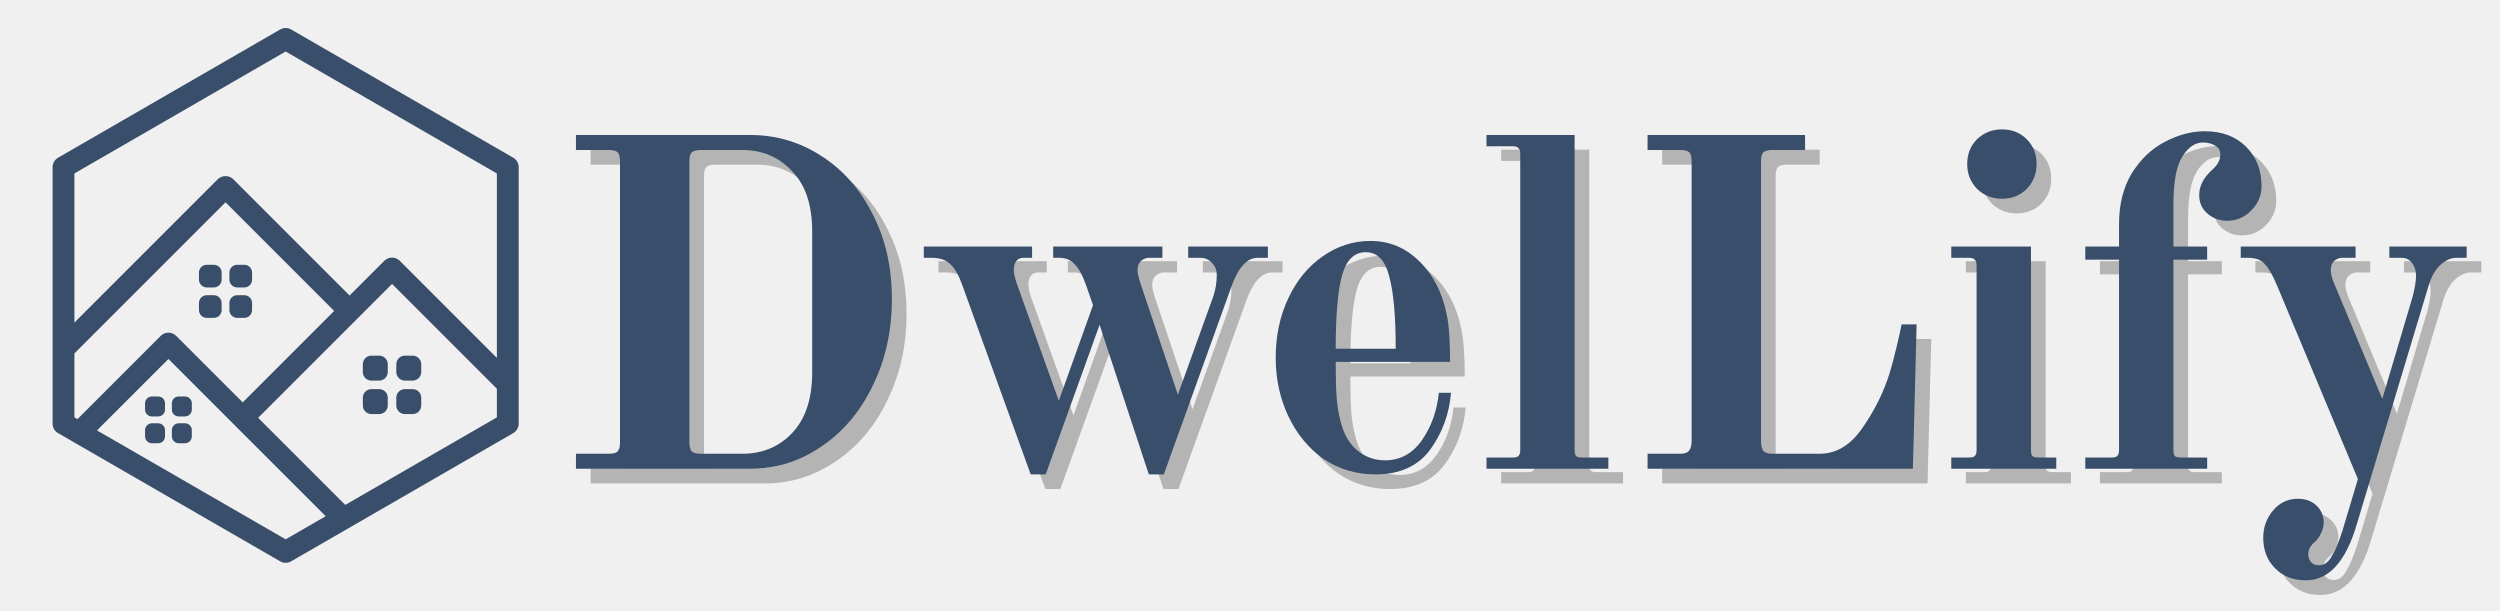
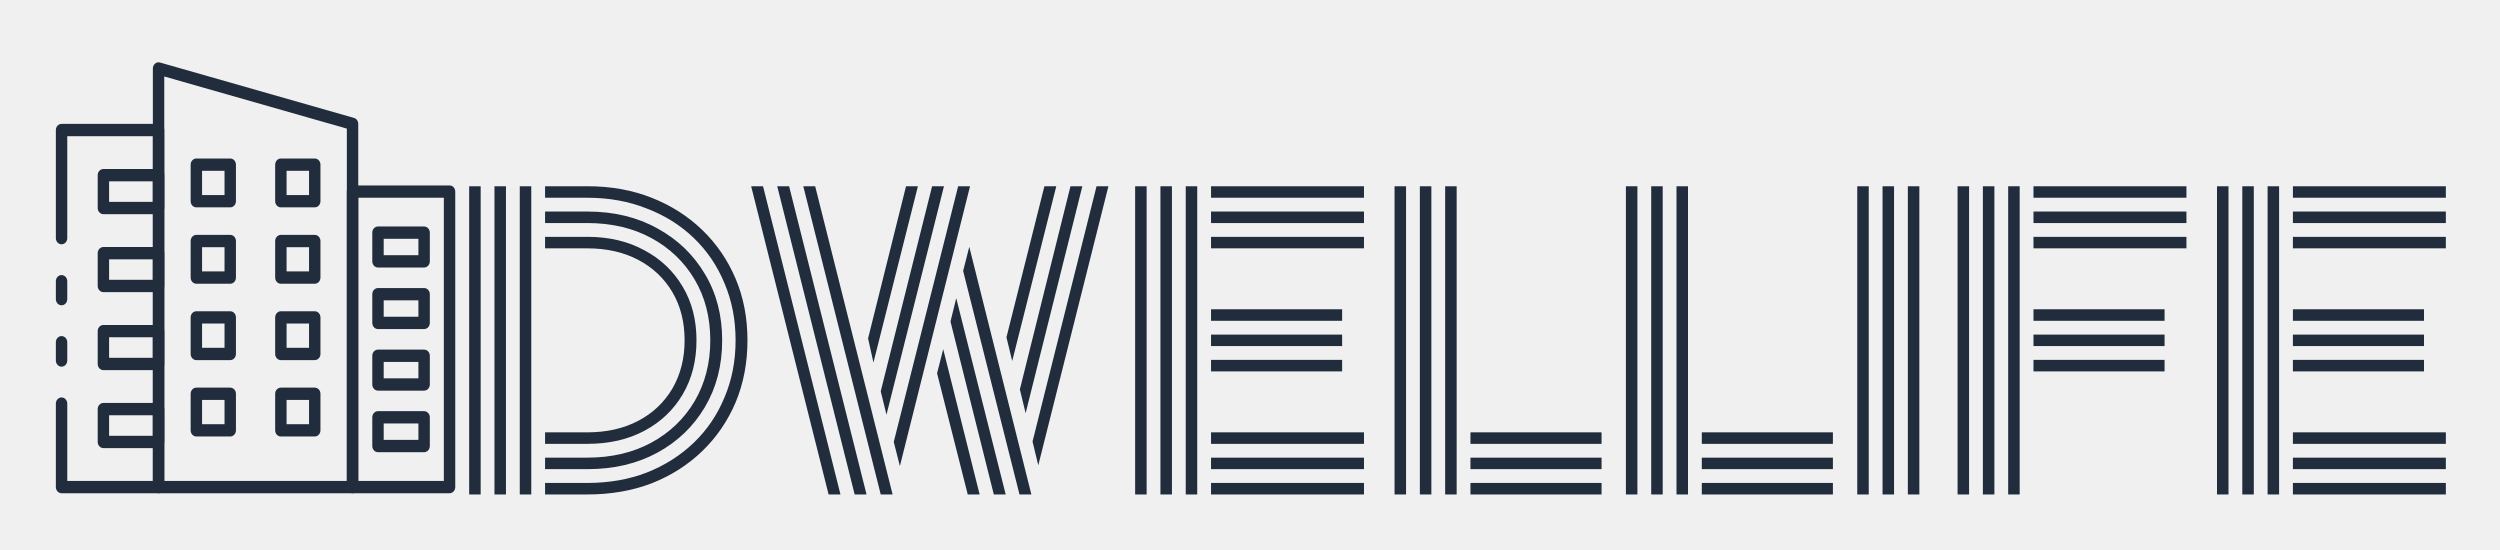
- <svg xmlns="http://www.w3.org/2000/svg" width="512" height="125" viewBox="0 0 512 125" fill="none">
+ <svg xmlns="http://www.w3.org/2000/svg" width="450" height="99" viewBox="0 0 450 99" fill="none">
  <g clip-path="url(#clip0_42_3)">
-     <path d="M120.952 95.928H127.672C128.568 95.928 129.176 95.768 129.496 95.448C129.816 95.064 129.976 94.456 129.976 93.624V36.024C129.976 35.128 129.816 34.52 129.496 34.2C129.176 33.88 128.568 33.72 127.672 33.72H120.952V30.648H156.664C161.976 30.648 166.84 32.088 171.256 34.968C175.672 37.784 179.16 41.752 181.72 46.872C184.344 51.928 185.656 57.72 185.656 64.248C185.656 70.776 184.344 76.696 181.72 82.008C179.16 87.32 175.64 91.48 171.16 94.488C166.744 97.496 161.912 99 156.664 99H120.952V95.928ZM155.032 95.928C159.128 95.928 162.52 94.52 165.208 91.704C167.96 88.824 169.336 84.664 169.336 79.224V50.424C169.336 44.984 167.96 40.856 165.208 38.04C162.52 35.16 159.128 33.72 155.032 33.72H146.488C145.656 33.72 145.048 33.88 144.664 34.2C144.344 34.52 144.184 35.128 144.184 36.024V93.624C144.184 94.456 144.344 95.064 144.664 95.448C145.048 95.768 145.656 95.928 146.488 95.928H155.032ZM200.069 61.368C199.365 59.384 198.565 57.976 197.669 57.144C196.773 56.248 195.493 55.8 193.829 55.8H192.197V53.496H214.373V55.8H212.549C211.973 55.8 211.493 56.024 211.109 56.472C210.789 56.92 210.629 57.528 210.629 58.296C210.629 58.936 210.821 59.832 211.205 60.984L219.845 85.08L226.853 65.496L225.413 61.368C224.709 59.384 223.941 57.976 223.109 57.144C222.341 56.248 221.285 55.8 219.941 55.8H218.693V53.496H241.061V55.8H238.277C237.701 55.8 237.157 56.024 236.645 56.472C236.197 56.92 235.973 57.528 235.973 58.296C235.973 58.936 236.165 59.832 236.549 60.984L244.229 83.832L251.525 63.576C251.973 62.168 252.197 60.728 252.197 59.256C252.197 58.36 251.877 57.56 251.237 56.856C250.597 56.152 249.797 55.8 248.837 55.8H246.341V53.496H262.661V55.8H260.549C258.373 55.8 256.581 57.784 255.173 61.752L241.349 100.152H238.277L228.197 69.528L217.157 100.152H214.085L200.069 61.368ZM284.712 100.152C280.744 100.152 277.192 99.096 274.056 96.984C270.984 94.808 268.584 91.896 266.856 88.248C265.128 84.6 264.264 80.6 264.264 76.248C264.264 71.768 265.128 67.704 266.856 64.056C268.584 60.408 270.92 57.56 273.864 55.512C276.872 53.4 280.136 52.344 283.656 52.344C287.56 52.344 290.92 53.752 293.736 56.568C296.552 59.32 298.408 62.968 299.304 67.512C299.752 69.56 299.976 72.76 299.976 77.112H276.552C276.552 80.184 276.616 82.616 276.744 84.408C276.872 86.136 277.16 87.832 277.608 89.496C278.184 91.864 279.272 93.752 280.872 95.16C282.536 96.568 284.456 97.272 286.632 97.272C289.768 97.272 292.296 95.896 294.216 93.144C296.136 90.392 297.288 87.16 297.672 83.448H300.168C299.784 87.864 298.344 91.768 295.848 95.16C293.352 98.488 289.64 100.152 284.712 100.152ZM288.84 74.424C288.84 67.704 288.392 62.744 287.496 59.544C286.664 56.28 285.064 54.648 282.696 54.648C280.328 54.648 278.696 56.28 277.8 59.544C276.968 62.744 276.552 67.704 276.552 74.424H288.84ZM307.434 96.696H312.81C313.386 96.696 313.77 96.6 313.962 96.408C314.218 96.152 314.346 95.736 314.346 95.16V34.488C314.346 33.912 314.218 33.528 313.962 33.336C313.77 33.08 313.386 32.952 312.81 32.952H307.434V30.648H325.482V95.16C325.482 95.736 325.578 96.152 325.77 96.408C326.026 96.6 326.442 96.696 327.018 96.696H332.394V99H307.434V96.696ZM340.421 95.928H347.141C347.973 95.928 348.549 95.736 348.869 95.352C349.253 94.904 349.445 94.232 349.445 93.336V36.024C349.445 35.128 349.285 34.52 348.965 34.2C348.645 33.88 348.037 33.72 347.141 33.72H340.421V30.648H372.677V33.72H365.957C365.125 33.72 364.517 33.88 364.133 34.2C363.813 34.52 363.653 35.128 363.653 36.024V93.336C363.653 94.232 363.813 94.904 364.133 95.352C364.517 95.736 365.125 95.928 365.957 95.928H375.653C379.109 95.928 382.053 94.136 384.485 90.552C386.981 86.968 388.837 83.192 390.053 79.224C390.501 77.752 390.981 75.928 391.493 73.752C392.005 71.576 392.325 70.136 392.453 69.432H395.525L394.757 99H340.421V95.928ZM412.989 43.704C411.005 43.704 409.309 43.032 407.901 41.688C406.557 40.28 405.885 38.584 405.885 36.6C405.885 34.552 406.557 32.856 407.901 31.512C409.309 30.168 411.005 29.496 412.989 29.496C415.037 29.496 416.733 30.168 418.077 31.512C419.421 32.856 420.093 34.552 420.093 36.6C420.093 38.584 419.421 40.28 418.077 41.688C416.733 43.032 415.037 43.704 412.989 43.704ZM402.621 96.696H406.269C406.845 96.696 407.229 96.6 407.421 96.408C407.677 96.152 407.805 95.736 407.805 95.16V57.336C407.805 56.76 407.677 56.376 407.421 56.184C407.229 55.928 406.845 55.8 406.269 55.8H402.621V53.496H418.941V95.16C418.941 95.736 419.037 96.152 419.229 96.408C419.485 96.6 419.901 96.696 420.477 96.696H424.125V99H402.621V96.696ZM430.068 96.696H435.444C436.02 96.696 436.404 96.6 436.596 96.408C436.852 96.152 436.98 95.736 436.98 95.16V56.184H430.068V53.496H436.98V48.888C436.98 44.856 437.844 41.4 439.572 38.52C441.364 35.64 443.604 33.496 446.292 32.088C449.044 30.616 451.796 29.88 454.548 29.88C458.068 29.88 460.884 30.936 462.996 33.048C465.108 35.16 466.164 37.848 466.164 41.112C466.164 43.032 465.46 44.696 464.052 46.104C462.708 47.512 461.044 48.216 459.06 48.216C457.588 48.216 456.276 47.736 455.124 46.776C453.972 45.816 453.396 44.536 453.396 42.936C453.396 41.08 454.292 39.352 456.084 37.752C457.172 36.792 457.716 35.768 457.716 34.68C457.716 33.784 457.332 33.144 456.564 32.76C455.86 32.376 455.06 32.184 454.164 32.184C452.564 32.184 451.156 33.144 449.94 35.064C448.724 36.984 448.116 40.248 448.116 44.856V53.496H455.028V56.184H448.116V95.16C448.116 95.736 448.212 96.152 448.404 96.408C448.66 96.6 449.076 96.696 449.652 96.696H455.028V99H430.068V96.696ZM475.246 121.848C472.622 121.848 470.51 121.016 468.91 119.352C467.31 117.752 466.51 115.672 466.51 113.112C466.51 111 467.182 109.144 468.526 107.544C469.87 105.944 471.566 105.144 473.614 105.144C475.15 105.144 476.398 105.592 477.358 106.488C478.382 107.448 478.894 108.6 478.894 109.944C478.894 110.776 478.702 111.544 478.318 112.248C477.998 112.952 477.582 113.528 477.07 113.976C476.174 114.744 475.726 115.576 475.726 116.472C475.726 117.048 475.886 117.56 476.206 118.008C476.59 118.52 477.166 118.776 477.934 118.776C479.022 118.776 479.918 118.104 480.622 116.76C481.39 115.416 482.094 113.72 482.734 111.672L485.902 101.112L469.294 61.368C468.398 59.256 467.566 57.816 466.798 57.048C466.094 56.216 464.942 55.8 463.342 55.8H461.902V53.496H485.422V55.8H482.638C482.062 55.8 481.518 56.024 481.006 56.472C480.558 56.92 480.334 57.528 480.334 58.296C480.334 59 480.558 59.896 481.006 60.984L490.894 84.696L497.134 63.672C497.582 61.88 497.806 60.472 497.806 59.448C497.806 58.488 497.55 57.656 497.038 56.952C496.526 56.184 495.79 55.8 494.83 55.8H492.334V53.496H508.174V55.8H506.062C504.91 55.8 503.79 56.312 502.702 57.336C501.678 58.296 500.878 59.768 500.302 61.752L485.71 110.232C483.47 117.976 479.982 121.848 475.246 121.848Z" fill="black" fill-opacity="0.25" />
-     <path d="M117.952 92.928H124.672C125.568 92.928 126.176 92.768 126.496 92.448C126.816 92.064 126.976 91.456 126.976 90.624V33.024C126.976 32.128 126.816 31.52 126.496 31.2C126.176 30.88 125.568 30.72 124.672 30.72H117.952V27.648H153.664C158.976 27.648 163.84 29.088 168.256 31.968C172.672 34.784 176.16 38.752 178.72 43.872C181.344 48.928 182.656 54.72 182.656 61.248C182.656 67.776 181.344 73.696 178.72 79.008C176.16 84.32 172.64 88.48 168.16 91.488C163.744 94.496 158.912 96 153.664 96H117.952V92.928ZM152.032 92.928C156.128 92.928 159.52 91.52 162.208 88.704C164.96 85.824 166.336 81.664 166.336 76.224V47.424C166.336 41.984 164.96 37.856 162.208 35.04C159.52 32.16 156.128 30.72 152.032 30.72H143.488C142.656 30.72 142.048 30.88 141.664 31.2C141.344 31.52 141.184 32.128 141.184 33.024V90.624C141.184 91.456 141.344 92.064 141.664 92.448C142.048 92.768 142.656 92.928 143.488 92.928H152.032ZM197.069 58.368C196.365 56.384 195.565 54.976 194.669 54.144C193.773 53.248 192.493 52.8 190.829 52.8H189.197V50.496H211.373V52.8H209.549C208.973 52.8 208.493 53.024 208.109 53.472C207.789 53.92 207.629 54.528 207.629 55.296C207.629 55.936 207.821 56.832 208.205 57.984L216.845 82.08L223.853 62.496L222.413 58.368C221.709 56.384 220.941 54.976 220.109 54.144C219.341 53.248 218.285 52.8 216.941 52.8H215.693V50.496H238.061V52.8H235.277C234.701 52.8 234.157 53.024 233.645 53.472C233.197 53.92 232.973 54.528 232.973 55.296C232.973 55.936 233.165 56.832 233.549 57.984L241.229 80.832L248.525 60.576C248.973 59.168 249.197 57.728 249.197 56.256C249.197 55.36 248.877 54.56 248.237 53.856C247.597 53.152 246.797 52.8 245.837 52.8H243.341V50.496H259.661V52.8H257.549C255.373 52.8 253.581 54.784 252.173 58.752L238.349 97.152H235.277L225.197 66.528L214.157 97.152H211.085L197.069 58.368ZM281.712 97.152C277.744 97.152 274.192 96.096 271.056 93.984C267.984 91.808 265.584 88.896 263.856 85.248C262.128 81.6 261.264 77.6 261.264 73.248C261.264 68.768 262.128 64.704 263.856 61.056C265.584 57.408 267.92 54.56 270.864 52.512C273.872 50.4 277.136 49.344 280.656 49.344C284.56 49.344 287.92 50.752 290.736 53.568C293.552 56.32 295.408 59.968 296.304 64.512C296.752 66.56 296.976 69.76 296.976 74.112H273.552C273.552 77.184 273.616 79.616 273.744 81.408C273.872 83.136 274.16 84.832 274.608 86.496C275.184 88.864 276.272 90.752 277.872 92.16C279.536 93.568 281.456 94.272 283.632 94.272C286.768 94.272 289.296 92.896 291.216 90.144C293.136 87.392 294.288 84.16 294.672 80.448H297.168C296.784 84.864 295.344 88.768 292.848 92.16C290.352 95.488 286.64 97.152 281.712 97.152ZM285.84 71.424C285.84 64.704 285.392 59.744 284.496 56.544C283.664 53.28 282.064 51.648 279.696 51.648C277.328 51.648 275.696 53.28 274.8 56.544C273.968 59.744 273.552 64.704 273.552 71.424H285.84ZM304.434 93.696H309.81C310.386 93.696 310.77 93.6 310.962 93.408C311.218 93.152 311.346 92.736 311.346 92.16V31.488C311.346 30.912 311.218 30.528 310.962 30.336C310.77 30.08 310.386 29.952 309.81 29.952H304.434V27.648H322.482V92.16C322.482 92.736 322.578 93.152 322.77 93.408C323.026 93.6 323.442 93.696 324.018 93.696H329.394V96H304.434V93.696ZM337.421 92.928H344.141C344.973 92.928 345.549 92.736 345.869 92.352C346.253 91.904 346.445 91.232 346.445 90.336V33.024C346.445 32.128 346.285 31.52 345.965 31.2C345.645 30.88 345.037 30.72 344.141 30.72H337.421V27.648H369.677V30.72H362.957C362.125 30.72 361.517 30.88 361.133 31.2C360.813 31.52 360.653 32.128 360.653 33.024V90.336C360.653 91.232 360.813 91.904 361.133 92.352C361.517 92.736 362.125 92.928 362.957 92.928H372.653C376.109 92.928 379.053 91.136 381.485 87.552C383.981 83.968 385.837 80.192 387.053 76.224C387.501 74.752 387.981 72.928 388.493 70.752C389.005 68.576 389.325 67.136 389.453 66.432H392.525L391.757 96H337.421V92.928ZM409.989 40.704C408.005 40.704 406.309 40.032 404.901 38.688C403.557 37.28 402.885 35.584 402.885 33.6C402.885 31.552 403.557 29.856 404.901 28.512C406.309 27.168 408.005 26.496 409.989 26.496C412.037 26.496 413.733 27.168 415.077 28.512C416.421 29.856 417.093 31.552 417.093 33.6C417.093 35.584 416.421 37.28 415.077 38.688C413.733 40.032 412.037 40.704 409.989 40.704ZM399.621 93.696H403.269C403.845 93.696 404.229 93.6 404.421 93.408C404.677 93.152 404.805 92.736 404.805 92.16V54.336C404.805 53.76 404.677 53.376 404.421 53.184C404.229 52.928 403.845 52.8 403.269 52.8H399.621V50.496H415.941V92.16C415.941 92.736 416.037 93.152 416.229 93.408C416.485 93.6 416.901 93.696 417.477 93.696H421.125V96H399.621V93.696ZM427.068 93.696H432.444C433.02 93.696 433.404 93.6 433.596 93.408C433.852 93.152 433.98 92.736 433.98 92.16V53.184H427.068V50.496H433.98V45.888C433.98 41.856 434.844 38.4 436.572 35.52C438.364 32.64 440.604 30.496 443.292 29.088C446.044 27.616 448.796 26.88 451.548 26.88C455.068 26.88 457.884 27.936 459.996 30.048C462.108 32.16 463.164 34.848 463.164 38.112C463.164 40.032 462.46 41.696 461.052 43.104C459.708 44.512 458.044 45.216 456.06 45.216C454.588 45.216 453.276 44.736 452.124 43.776C450.972 42.816 450.396 41.536 450.396 39.936C450.396 38.08 451.292 36.352 453.084 34.752C454.172 33.792 454.716 32.768 454.716 31.68C454.716 30.784 454.332 30.144 453.564 29.76C452.86 29.376 452.06 29.184 451.164 29.184C449.564 29.184 448.156 30.144 446.94 32.064C445.724 33.984 445.116 37.248 445.116 41.856V50.496H452.028V53.184H445.116V92.16C445.116 92.736 445.212 93.152 445.404 93.408C445.66 93.6 446.076 93.696 446.652 93.696H452.028V96H427.068V93.696ZM472.246 118.848C469.622 118.848 467.51 118.016 465.91 116.352C464.31 114.752 463.51 112.672 463.51 110.112C463.51 108 464.182 106.144 465.526 104.544C466.87 102.944 468.566 102.144 470.614 102.144C472.15 102.144 473.398 102.592 474.358 103.488C475.382 104.448 475.894 105.6 475.894 106.944C475.894 107.776 475.702 108.544 475.318 109.248C474.998 109.952 474.582 110.528 474.07 110.976C473.174 111.744 472.726 112.576 472.726 113.472C472.726 114.048 472.886 114.56 473.206 115.008C473.59 115.52 474.166 115.776 474.934 115.776C476.022 115.776 476.918 115.104 477.622 113.76C478.39 112.416 479.094 110.72 479.734 108.672L482.902 98.112L466.294 58.368C465.398 56.256 464.566 54.816 463.798 54.048C463.094 53.216 461.942 52.8 460.342 52.8H458.902V50.496H482.422V52.8H479.638C479.062 52.8 478.518 53.024 478.006 53.472C477.558 53.92 477.334 54.528 477.334 55.296C477.334 56 477.558 56.896 478.006 57.984L487.894 81.696L494.134 60.672C494.582 58.88 494.806 57.472 494.806 56.448C494.806 55.488 494.55 54.656 494.038 53.952C493.526 53.184 492.79 52.8 491.83 52.8H489.334V50.496H505.174V52.8H503.062C501.91 52.8 500.79 53.312 499.702 54.336C498.678 55.296 497.878 56.768 497.302 58.752L482.71 107.232C480.47 114.976 476.982 118.848 472.246 118.848Z" fill="#394E6A" />
-     <path d="M42.341 58.868H43.8C44.675 58.868 45.392 58.151 45.392 57.278V55.817C45.392 54.943 44.675 54.225 43.8 54.225H42.341C41.467 54.225 40.749 54.943 40.749 55.817V57.278C40.749 58.151 41.467 58.868 42.341 58.868ZM48.573 65.1H50.032C50.907 65.1 51.623 64.384 51.623 63.509V62.049C51.623 61.176 50.907 60.459 50.032 60.459H48.573C47.698 60.459 46.982 61.176 46.982 62.049V63.509C46.982 64.384 47.698 65.1 48.573 65.1ZM48.573 58.868H50.032C50.907 58.868 51.623 58.151 51.623 57.278V55.817C51.623 54.943 50.907 54.225 50.032 54.225H48.573C47.698 54.225 46.982 54.943 46.982 55.817V57.278C46.982 58.151 47.698 58.868 48.573 58.868ZM42.341 65.1H43.8C44.675 65.1 45.392 64.384 45.392 63.509V62.049C45.392 61.176 44.675 60.459 43.8 60.459H42.341C41.467 60.459 40.749 61.176 40.749 62.049V63.509C40.749 64.384 41.467 65.1 42.341 65.1ZM77.662 72.837H76.059C75.094 72.837 74.307 73.625 74.307 74.588V76.195C74.307 77.155 75.094 77.943 76.059 77.943H77.662C78.626 77.943 79.413 77.155 79.413 76.195V74.588C79.413 73.625 78.626 72.837 77.662 72.837ZM82.912 84.798H84.517C85.479 84.798 86.268 84.009 86.268 83.048V81.441C86.268 80.481 85.479 79.693 84.517 79.693H82.912C81.95 79.693 81.162 80.481 81.162 81.441V83.048C81.162 84.009 81.95 84.798 82.912 84.798ZM82.912 77.943H84.517C85.479 77.943 86.268 77.155 86.268 76.195V74.588C86.268 73.625 85.479 72.837 84.517 72.837H82.912C81.95 72.837 81.162 73.625 81.162 74.588V76.195C81.162 77.155 81.95 77.943 82.912 77.943ZM77.662 79.693H76.059C75.094 79.693 74.307 80.481 74.307 81.441V83.048C74.307 84.009 75.094 84.798 76.059 84.798H77.662C78.626 84.798 79.413 84.009 79.413 83.048V81.441C79.413 80.481 78.626 79.693 77.662 79.693ZM32.393 81.196H31.109C30.337 81.196 29.706 81.827 29.706 82.598V83.886C29.706 84.655 30.336 85.286 31.109 85.286H32.393C33.166 85.286 33.797 84.655 33.797 83.886V82.598C33.797 81.827 33.166 81.196 32.393 81.196ZM36.599 90.778H37.886C38.657 90.778 39.288 90.147 39.288 89.376V88.089C39.288 87.32 38.658 86.689 37.886 86.689H36.599C35.829 86.689 35.198 87.32 35.198 88.089V89.376C35.198 90.147 35.829 90.778 36.599 90.778ZM36.599 85.286H37.886C38.657 85.286 39.288 84.655 39.288 83.886V82.598C39.288 81.827 38.658 81.196 37.886 81.196H36.599C35.829 81.196 35.198 81.827 35.198 82.598V83.886C35.198 84.655 35.829 85.286 36.599 85.286ZM32.393 86.689H31.109C30.337 86.689 29.706 87.32 29.706 88.089V89.376C29.706 90.147 30.336 90.778 31.109 90.778H32.393C33.166 90.778 33.797 90.147 33.797 89.376V88.089C33.797 87.32 33.166 86.689 32.393 86.689Z" fill="#394E6A" />
-     <path d="M11.889 88.701L57.385 114.966C57.724 115.163 58.109 115.266 58.501 115.266C58.886 115.266 59.27 115.166 59.617 114.966L105.111 88.701C105.451 88.505 105.733 88.223 105.929 87.883C106.125 87.543 106.228 87.158 106.228 86.766V34.234C106.228 33.436 105.802 32.698 105.111 32.299L59.617 6.034C59.278 5.838 58.893 5.734 58.501 5.734C58.109 5.734 57.724 5.838 57.385 6.034L11.889 32.299C11.549 32.495 11.267 32.778 11.071 33.117C10.875 33.457 10.772 33.842 10.772 34.234V86.766C10.772 87.564 11.198 88.302 11.889 88.701ZM58.501 110.453L19.866 88.148L34.497 73.518L66.7 105.72L58.501 110.453ZM101.761 85.477L70.704 103.408L52.865 85.567L80.288 58.145L101.761 79.618V85.477ZM15.239 35.523L58.501 10.547L101.761 35.523V73.302L81.867 53.407C80.995 52.535 79.579 52.535 78.709 53.407L71.592 60.523L47.766 36.695C46.928 35.858 45.445 35.858 44.608 36.695L15.239 66.064V35.523ZM15.239 72.38L46.187 41.434L68.433 63.681L49.707 82.409L36.076 68.78C35.204 67.907 33.789 67.907 32.918 68.78L15.862 85.836L15.239 85.477V72.38Z" fill="#394E6A" />
+     <path d="M98.112 89V86.93H105.702C109.612 86.93 113.177 86.309 116.397 85.067C119.663 83.779 122.492 81.985 124.884 79.685C127.276 77.385 129.116 74.671 130.404 71.543C131.738 68.415 132.405 64.988 132.405 61.262C132.405 57.536 131.738 54.109 130.404 50.981C129.116 47.853 127.276 45.139 124.884 42.839C122.492 40.539 119.663 38.768 116.397 37.526C113.177 36.238 109.612 35.594 105.702 35.594H98.112V33.524H105.771C109.957 33.524 113.798 34.214 117.294 35.594C120.79 36.974 123.826 38.906 126.402 41.39C128.978 43.874 130.979 46.795 132.405 50.153C133.831 53.511 134.544 57.214 134.544 61.262C134.544 65.31 133.831 69.036 132.405 72.44C130.979 75.798 128.978 78.719 126.402 81.203C123.826 83.687 120.79 85.619 117.294 86.999C113.798 88.333 109.957 89 105.771 89H98.112ZM93.558 89V33.524H95.628V89H93.558ZM84.45 89V33.524H86.52V89H84.45ZM89.004 89V33.524H91.074V89H89.004ZM98.112 84.446V82.376H105.702C110.072 82.376 113.913 81.479 117.225 79.685C120.537 77.891 123.136 75.407 125.022 72.233C126.908 69.013 127.851 65.356 127.851 61.262C127.851 57.122 126.908 53.465 125.022 50.291C123.136 47.117 120.537 44.633 117.225 42.839C113.913 41.045 110.072 40.148 105.702 40.148H98.112V38.078H105.771C110.509 38.078 114.695 39.09 118.329 41.114C121.963 43.092 124.815 45.829 126.885 49.325C128.955 52.775 129.99 56.754 129.99 61.262C129.99 65.77 128.955 69.772 126.885 73.268C124.815 76.764 121.963 79.501 118.329 81.479C114.695 83.457 110.509 84.446 105.771 84.446H98.112ZM98.112 79.892V77.822H105.702C109.198 77.822 112.257 77.132 114.879 75.752C117.501 74.372 119.548 72.44 121.02 69.956C122.492 67.426 123.228 64.528 123.228 61.262C123.228 57.95 122.492 55.052 121.02 52.568C119.548 50.084 117.501 48.152 114.879 46.772C112.257 45.392 109.198 44.702 105.702 44.702H98.112V42.632H105.771C109.635 42.632 113.039 43.437 115.983 45.047C118.927 46.611 121.227 48.796 122.883 51.602C124.539 54.362 125.367 57.582 125.367 61.262C125.367 64.942 124.539 68.185 122.883 70.991C121.227 73.797 118.927 75.982 115.983 77.546C113.039 79.11 109.635 79.892 105.771 79.892H98.112ZM158.53 89L144.592 33.524H146.731L160.669 89H158.53ZM149.146 89L135.208 33.524H137.347L151.285 89H149.146ZM153.838 89L139.9 33.524H142.039L155.977 89H153.838ZM161.98 83.894L160.876 79.547L172.468 33.524H174.607L161.98 83.894ZM159.565 74.648L158.53 70.439L167.776 33.524H169.915L159.565 74.648ZM157.219 65.264L156.253 60.917L163.084 33.524H165.223L157.219 65.264ZM186.889 83.756L185.854 79.478L197.377 33.524H199.516L186.889 83.756ZM184.612 74.372L183.577 70.094L192.685 33.524H194.824L184.612 74.372ZM182.197 64.988L181.162 60.71L187.993 33.524H190.132L182.197 64.988ZM183.508 89L173.365 48.773L174.469 44.426L185.647 89H183.508ZM178.885 89L171.088 57.881L172.123 53.672L181.024 89H178.885ZM174.193 89L168.673 67.196L169.777 62.849L176.332 89H174.193ZM213.432 89V33.524H215.502V89H213.432ZM204.324 89V33.524H206.394V89H204.324ZM208.878 89V33.524H210.948V89H208.878ZM217.986 35.594V33.524H245.517V35.594H217.986ZM217.986 40.148V38.078H245.517V40.148H217.986ZM217.986 44.702V42.632H245.517V44.702H217.986ZM217.986 57.743V55.673H241.584V57.743H217.986ZM217.986 62.297V60.227H241.584V62.297H217.986ZM217.986 66.851V64.781H241.584V66.851H217.986ZM217.986 79.892V77.822H245.517V79.892H217.986ZM217.986 84.446V82.376H245.517V84.446H217.986ZM217.986 89V86.93H245.517V89H217.986ZM260.128 89V33.524H262.198V89H260.128ZM251.02 89V33.524H253.09V89H251.02ZM255.574 89V33.524H257.644V89H255.574ZM264.682 79.892V77.822H288.28V79.892H264.682ZM264.682 84.446V82.376H288.28V84.446H264.682ZM264.682 89V86.93H288.28V89H264.682ZM301.771 89V33.524H303.841V89H301.771ZM292.663 89V33.524H294.733V89H292.663ZM297.217 89V33.524H299.287V89H297.217ZM306.325 79.892V77.822H329.923V79.892H306.325ZM306.325 84.446V82.376H329.923V84.446H306.325ZM306.325 89V86.93H329.923V89H306.325ZM343.413 89V33.524H345.483V89H343.413ZM334.305 89V33.524H336.375V89H334.305ZM338.859 89V33.524H340.929V89H338.859ZM361.472 89V33.524H363.542V89H361.472ZM352.364 89V33.524H354.434V89H352.364ZM356.918 89V33.524H358.988V89H356.918ZM366.026 35.594V33.524H393.557V35.594H366.026ZM366.026 40.148V38.078H393.557V40.148H366.026ZM366.026 44.702V42.632H393.557V44.702H366.026ZM366.026 57.743V55.673H389.624V57.743H366.026ZM366.026 62.297V60.227H389.624V62.297H366.026ZM366.026 66.851V64.781H389.624V66.851H366.026ZM408.168 89V33.524H410.238V89H408.168ZM399.06 89V33.524H401.13V89H399.06ZM403.614 89V33.524H405.684V89H403.614ZM412.722 35.594V33.524H440.253V35.594H412.722ZM412.722 40.148V38.078H440.253V40.148H412.722ZM412.722 44.702V42.632H440.253V44.702H412.722ZM412.722 57.743V55.673H436.32V57.743H412.722ZM412.722 62.297V60.227H436.32V62.297H412.722ZM412.722 66.851V64.781H436.32V66.851H412.722ZM412.722 79.892V77.822H440.253V79.892H412.722ZM412.722 84.446V82.376H440.253V84.446H412.722ZM412.722 89V86.93H440.253V89H412.722Z" fill="#212D3D" />
+     <path d="M63.459 88.784H28.541C28.268 88.784 28.007 88.667 27.814 88.459C27.622 88.251 27.514 87.969 27.514 87.676V12.324C27.514 12.155 27.55 11.987 27.619 11.835C27.688 11.682 27.789 11.549 27.914 11.446C28.039 11.342 28.184 11.271 28.338 11.238C28.492 11.204 28.651 11.209 28.803 11.253L63.722 21.226C63.941 21.288 64.135 21.427 64.273 21.621C64.412 21.815 64.487 22.053 64.487 22.297V87.676C64.487 87.969 64.378 88.251 64.186 88.459C63.993 88.667 63.732 88.784 63.459 88.784ZM29.568 86.567H62.432V23.151L29.568 13.765V86.567Z" fill="#212D3D" />
+     <path d="M80.919 88.784H63.459C63.187 88.784 62.926 88.667 62.733 88.459C62.541 88.251 62.432 87.97 62.432 87.676V34.486C62.432 34.193 62.541 33.911 62.733 33.703C62.926 33.495 63.187 33.378 63.459 33.378H80.919C81.191 33.378 81.453 33.495 81.645 33.703C81.838 33.911 81.946 34.193 81.946 34.486V87.676C81.946 87.97 81.838 88.251 81.645 88.459C81.453 88.667 81.191 88.784 80.919 88.784ZM64.487 86.568H79.892V35.595H64.487V86.568ZM11.081 54.953C10.809 54.953 10.547 54.837 10.355 54.629C10.162 54.421 10.054 54.139 10.054 53.845V50.621C10.054 50.327 10.162 50.045 10.355 49.837C10.547 49.629 10.809 49.513 11.081 49.513C11.354 49.513 11.615 49.629 11.807 49.837C12 50.045 12.108 50.327 12.108 50.621V53.845C12.108 54.139 12 54.421 11.807 54.629C11.615 54.837 11.354 54.953 11.081 54.953Z" fill="#212D3D" />
+     <path d="M28.541 88.784H11.081C10.809 88.784 10.547 88.667 10.355 88.459C10.162 88.251 10.054 87.97 10.054 87.676V72.65C10.054 72.356 10.162 72.074 10.355 71.866C10.547 71.658 10.809 71.542 11.081 71.542C11.354 71.542 11.615 71.658 11.807 71.866C12 72.074 12.108 72.356 12.108 72.65V86.568H27.514V24.514H12.108V42.864C12.108 43.158 12 43.44 11.807 43.647C11.615 43.855 11.354 43.972 11.081 43.972C10.809 43.972 10.547 43.855 10.355 43.647C10.162 43.44 10.054 43.158 10.054 42.864V23.405C10.054 23.112 10.162 22.83 10.355 22.622C10.547 22.414 10.809 22.297 11.081 22.297H28.541C28.813 22.297 29.074 22.414 29.267 22.622C29.459 22.83 29.568 23.112 29.568 23.405V87.676C29.568 87.97 29.459 88.251 29.267 88.459C29.074 88.667 28.813 88.784 28.541 88.784Z" fill="#212D3D" />
+     <path d="M11.081 66.001C10.809 66.001 10.547 65.884 10.355 65.676C10.162 65.469 10.054 65.187 10.054 64.893V61.602C10.054 61.308 10.162 61.026 10.355 60.818C10.547 60.61 10.809 60.494 11.081 60.494C11.354 60.494 11.615 60.61 11.807 60.818C12 61.026 12.108 61.308 12.108 61.602V64.893C12.108 65.187 12 65.469 11.807 65.676C11.615 65.884 11.354 66.001 11.081 66.001ZM28.541 38.55H18.612C18.34 38.55 18.079 38.433 17.886 38.225C17.693 38.017 17.585 37.736 17.585 37.442V31.531C17.585 31.237 17.693 30.955 17.886 30.747C18.079 30.54 18.34 30.423 18.612 30.423H28.541C28.813 30.423 29.074 30.54 29.267 30.747C29.459 30.955 29.568 31.237 29.568 31.531V37.442C29.568 37.736 29.459 38.017 29.267 38.225C29.074 38.433 28.813 38.55 28.541 38.55ZM19.639 36.334H27.514V32.639H19.639V36.334ZM28.541 52.585H18.612C18.34 52.585 18.079 52.468 17.886 52.261C17.693 52.053 17.585 51.771 17.585 51.477V45.567C17.585 45.273 17.693 44.992 17.886 44.784C18.079 44.576 18.34 44.459 18.612 44.459H28.541C28.813 44.459 29.074 44.576 29.267 44.784C29.459 44.992 29.568 45.273 29.568 45.567V51.477C29.568 51.771 29.459 52.053 29.267 52.261C29.074 52.468 28.813 52.585 28.541 52.585ZM19.639 50.369H27.514V46.675H19.639V50.369ZM28.541 66.621H18.612C18.34 66.621 18.079 66.505 17.886 66.297C17.693 66.089 17.585 65.807 17.585 65.513V59.604C17.585 59.31 17.693 59.028 17.886 58.82C18.079 58.612 18.34 58.496 18.612 58.496H28.541C28.813 58.496 29.074 58.612 29.267 58.82C29.459 59.028 29.568 59.31 29.568 59.604V65.513C29.568 65.807 29.459 66.089 29.267 66.297C29.074 66.505 28.813 66.621 28.541 66.621ZM19.639 64.405H27.514V60.712H19.639V64.405ZM28.541 80.658H18.612C18.34 80.658 18.079 80.541 17.886 80.333C17.693 80.126 17.585 79.844 17.585 79.55V73.639C17.585 73.345 17.693 73.063 17.886 72.856C18.079 72.648 18.34 72.531 18.612 72.531H28.541C28.813 72.531 29.074 72.648 29.267 72.856C29.459 73.063 29.568 73.345 29.568 73.639V79.55C29.568 79.844 29.459 80.126 29.267 80.333C29.074 80.541 28.813 80.658 28.541 80.658ZM19.639 78.442H27.514V74.747H19.639V78.442ZM56.655 37.325H50.558C50.286 37.325 50.024 37.209 49.832 37.001C49.639 36.793 49.531 36.511 49.531 36.217V29.638C49.531 29.345 49.639 29.063 49.832 28.855C50.024 28.647 50.286 28.53 50.558 28.53H56.655C56.928 28.53 57.189 28.647 57.382 28.855C57.574 29.063 57.682 29.345 57.682 29.638V36.217C57.682 36.511 57.574 36.793 57.382 37.001C57.189 37.209 56.928 37.325 56.655 37.325ZM51.585 35.109H55.628V30.747H51.585V35.109ZM41.442 37.325H35.345C35.072 37.325 34.811 37.209 34.618 37.001C34.426 36.793 34.318 36.511 34.318 36.217V29.638C34.318 29.345 34.426 29.063 34.618 28.855C34.811 28.647 35.072 28.53 35.345 28.53H41.442C41.714 28.53 41.976 28.647 42.168 28.855C42.361 29.063 42.469 29.345 42.469 29.638V36.217C42.469 36.511 42.361 36.793 42.168 37.001C41.976 37.209 41.714 37.325 41.442 37.325ZM36.372 35.109H40.415V30.747H36.372V35.109ZM56.655 51.074H50.558C50.286 51.074 50.024 50.957 49.832 50.749C49.639 50.541 49.531 50.259 49.531 49.965V43.386C49.531 43.092 49.639 42.81 49.832 42.602C50.024 42.394 50.286 42.278 50.558 42.278H56.655C56.928 42.278 57.189 42.394 57.382 42.602C57.574 42.81 57.682 43.092 57.682 43.386V49.965C57.682 50.259 57.574 50.541 57.382 50.749C57.189 50.957 56.928 51.074 56.655 51.074ZM51.585 48.857H55.628V44.494H51.585V48.857ZM41.442 51.074H35.345C35.072 51.074 34.811 50.957 34.618 50.749C34.426 50.541 34.318 50.259 34.318 49.965V43.386C34.318 43.092 34.426 42.81 34.618 42.602C34.811 42.394 35.072 42.278 35.345 42.278H41.442C41.714 42.278 41.976 42.394 42.168 42.602C42.361 42.81 42.469 43.092 42.469 43.386V49.965C42.469 50.259 42.361 50.541 42.168 50.749C41.976 50.957 41.714 51.074 41.442 51.074ZM36.372 48.857H40.415V44.494H36.372V48.857ZM56.655 64.821H50.558C50.286 64.821 50.024 64.704 49.832 64.496C49.639 64.288 49.531 64.007 49.531 63.713V57.134C49.531 56.84 49.639 56.558 49.832 56.35C50.024 56.142 50.286 56.026 50.558 56.026H56.655C56.928 56.026 57.189 56.142 57.382 56.35C57.574 56.558 57.682 56.84 57.682 57.134V63.713C57.682 64.007 57.574 64.288 57.382 64.496C57.189 64.704 56.928 64.821 56.655 64.821ZM51.585 62.605H55.628V58.242H51.585V62.605ZM41.442 64.821H35.345C35.072 64.821 34.811 64.704 34.618 64.496C34.426 64.288 34.318 64.007 34.318 63.713V57.134C34.318 56.84 34.426 56.558 34.618 56.35C34.811 56.142 35.072 56.026 35.345 56.026H41.442C41.714 56.026 41.976 56.142 42.168 56.35C42.361 56.558 42.469 56.84 42.469 57.134V63.713C42.469 64.007 42.361 64.288 42.168 64.496C41.976 64.704 41.714 64.821 41.442 64.821ZM36.372 62.605H40.415V58.242H36.372V62.605ZM56.655 78.568H50.558C50.286 78.568 50.024 78.451 49.832 78.243C49.639 78.036 49.531 77.754 49.531 77.46V70.881C49.531 70.587 49.639 70.305 49.832 70.097C50.024 69.89 50.286 69.773 50.558 69.773H56.655C56.928 69.773 57.189 69.89 57.382 70.097C57.574 70.305 57.682 70.587 57.682 70.881V77.46C57.682 77.754 57.574 78.036 57.382 78.243C57.189 78.451 56.928 78.568 56.655 78.568ZM51.585 76.352H55.628V71.989H51.585V76.352ZM41.442 78.568H35.345C35.072 78.568 34.811 78.451 34.618 78.243C34.426 78.036 34.318 77.754 34.318 77.46V70.881C34.318 70.587 34.426 70.305 34.618 70.097C34.811 69.89 35.072 69.773 35.345 69.773H41.442C41.714 69.773 41.976 69.89 42.168 70.097C42.361 70.305 42.469 70.587 42.469 70.881V77.46C42.469 77.754 42.361 78.036 42.168 78.243C41.976 78.451 41.714 78.568 41.442 78.568ZM36.372 76.352H40.415V71.989H36.372V76.352ZM76.34 48.153H68.038C67.766 48.153 67.504 48.036 67.312 47.828C67.119 47.62 67.011 47.338 67.011 47.044V41.874C67.011 41.58 67.119 41.298 67.312 41.091C67.504 40.883 67.766 40.766 68.038 40.766H76.34C76.613 40.766 76.874 40.883 77.067 41.091C77.259 41.298 77.368 41.58 77.368 41.874V47.044C77.368 47.338 77.259 47.62 77.067 47.828C76.874 48.036 76.613 48.153 76.34 48.153ZM69.065 45.936H75.313V42.982H69.065V45.936ZM76.34 59.234H68.038C67.766 59.234 67.504 59.117 67.312 58.909C67.119 58.701 67.011 58.419 67.011 58.126V52.955C67.011 52.661 67.119 52.379 67.312 52.172C67.504 51.964 67.766 51.847 68.038 51.847H76.34C76.613 51.847 76.874 51.964 77.067 52.172C77.259 52.379 77.368 52.661 77.368 52.955V58.126C77.368 58.419 77.259 58.701 77.067 58.909C76.874 59.117 76.613 59.234 76.34 59.234ZM69.065 57.017H75.313V54.063H69.065V57.017ZM76.34 70.315H68.038C67.766 70.315 67.504 70.198 67.312 69.99C67.119 69.782 67.011 69.501 67.011 69.207V64.036C67.011 63.742 67.119 63.461 67.312 63.253C67.504 63.045 67.766 62.928 68.038 62.928H76.34C76.613 62.928 76.874 63.045 77.067 63.253C77.259 63.461 77.368 63.742 77.368 64.036V69.207C77.368 69.501 77.259 69.782 77.067 69.99C76.874 70.198 76.613 70.315 76.34 70.315ZM69.065 68.099H75.313V65.144H69.065V68.099ZM76.34 81.396H68.038C67.766 81.396 67.504 81.279 67.312 81.071C67.119 80.864 67.011 80.582 67.011 80.288V75.117C67.011 74.823 67.119 74.542 67.312 74.334C67.504 74.126 67.766 74.009 68.038 74.009H76.34C76.613 74.009 76.874 74.126 77.067 74.334C77.259 74.542 77.368 74.823 77.368 75.117V80.288C77.368 80.582 77.259 80.864 77.067 81.071C76.874 81.279 76.613 81.396 76.34 81.396ZM69.065 79.18H75.313V76.225H69.065V79.18Z" fill="#212D3D" />
  </g>
  <defs>
    <clipPath id="clip0_42_3">
-       <rect width="512" height="125" fill="white" />
+       <rect width="450" height="99" fill="white" />
    </clipPath>
  </defs>
</svg>
